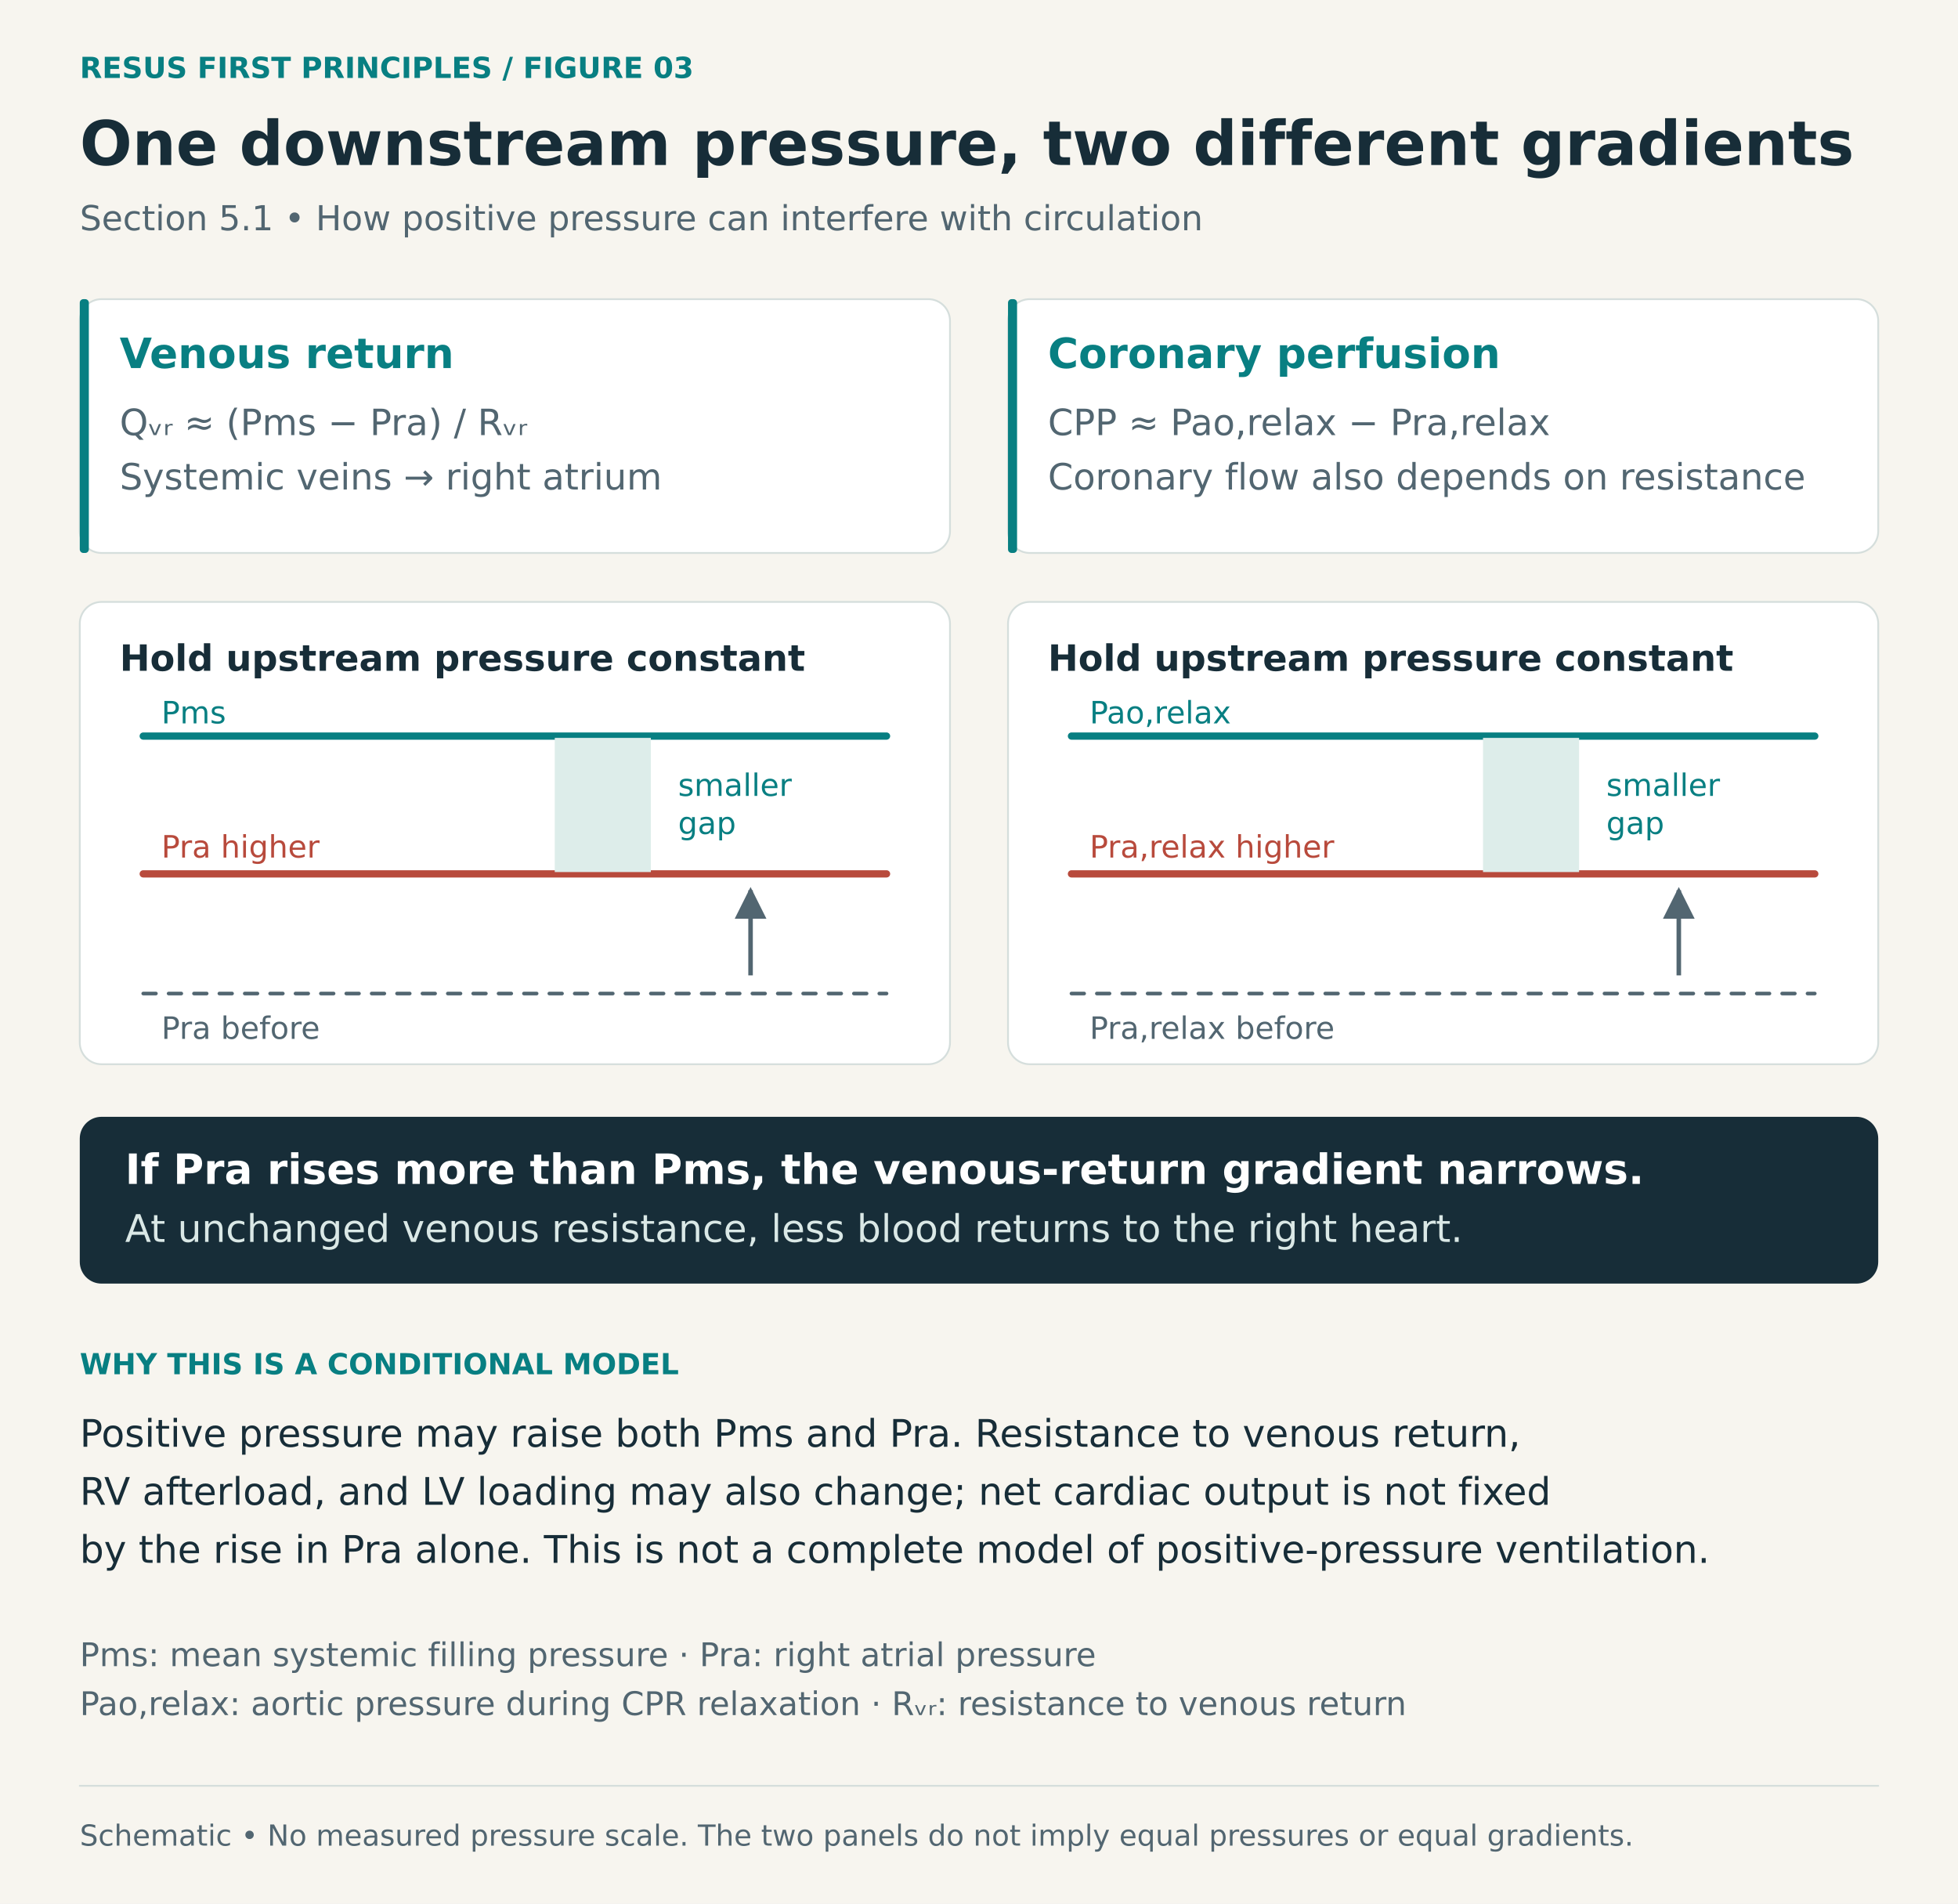
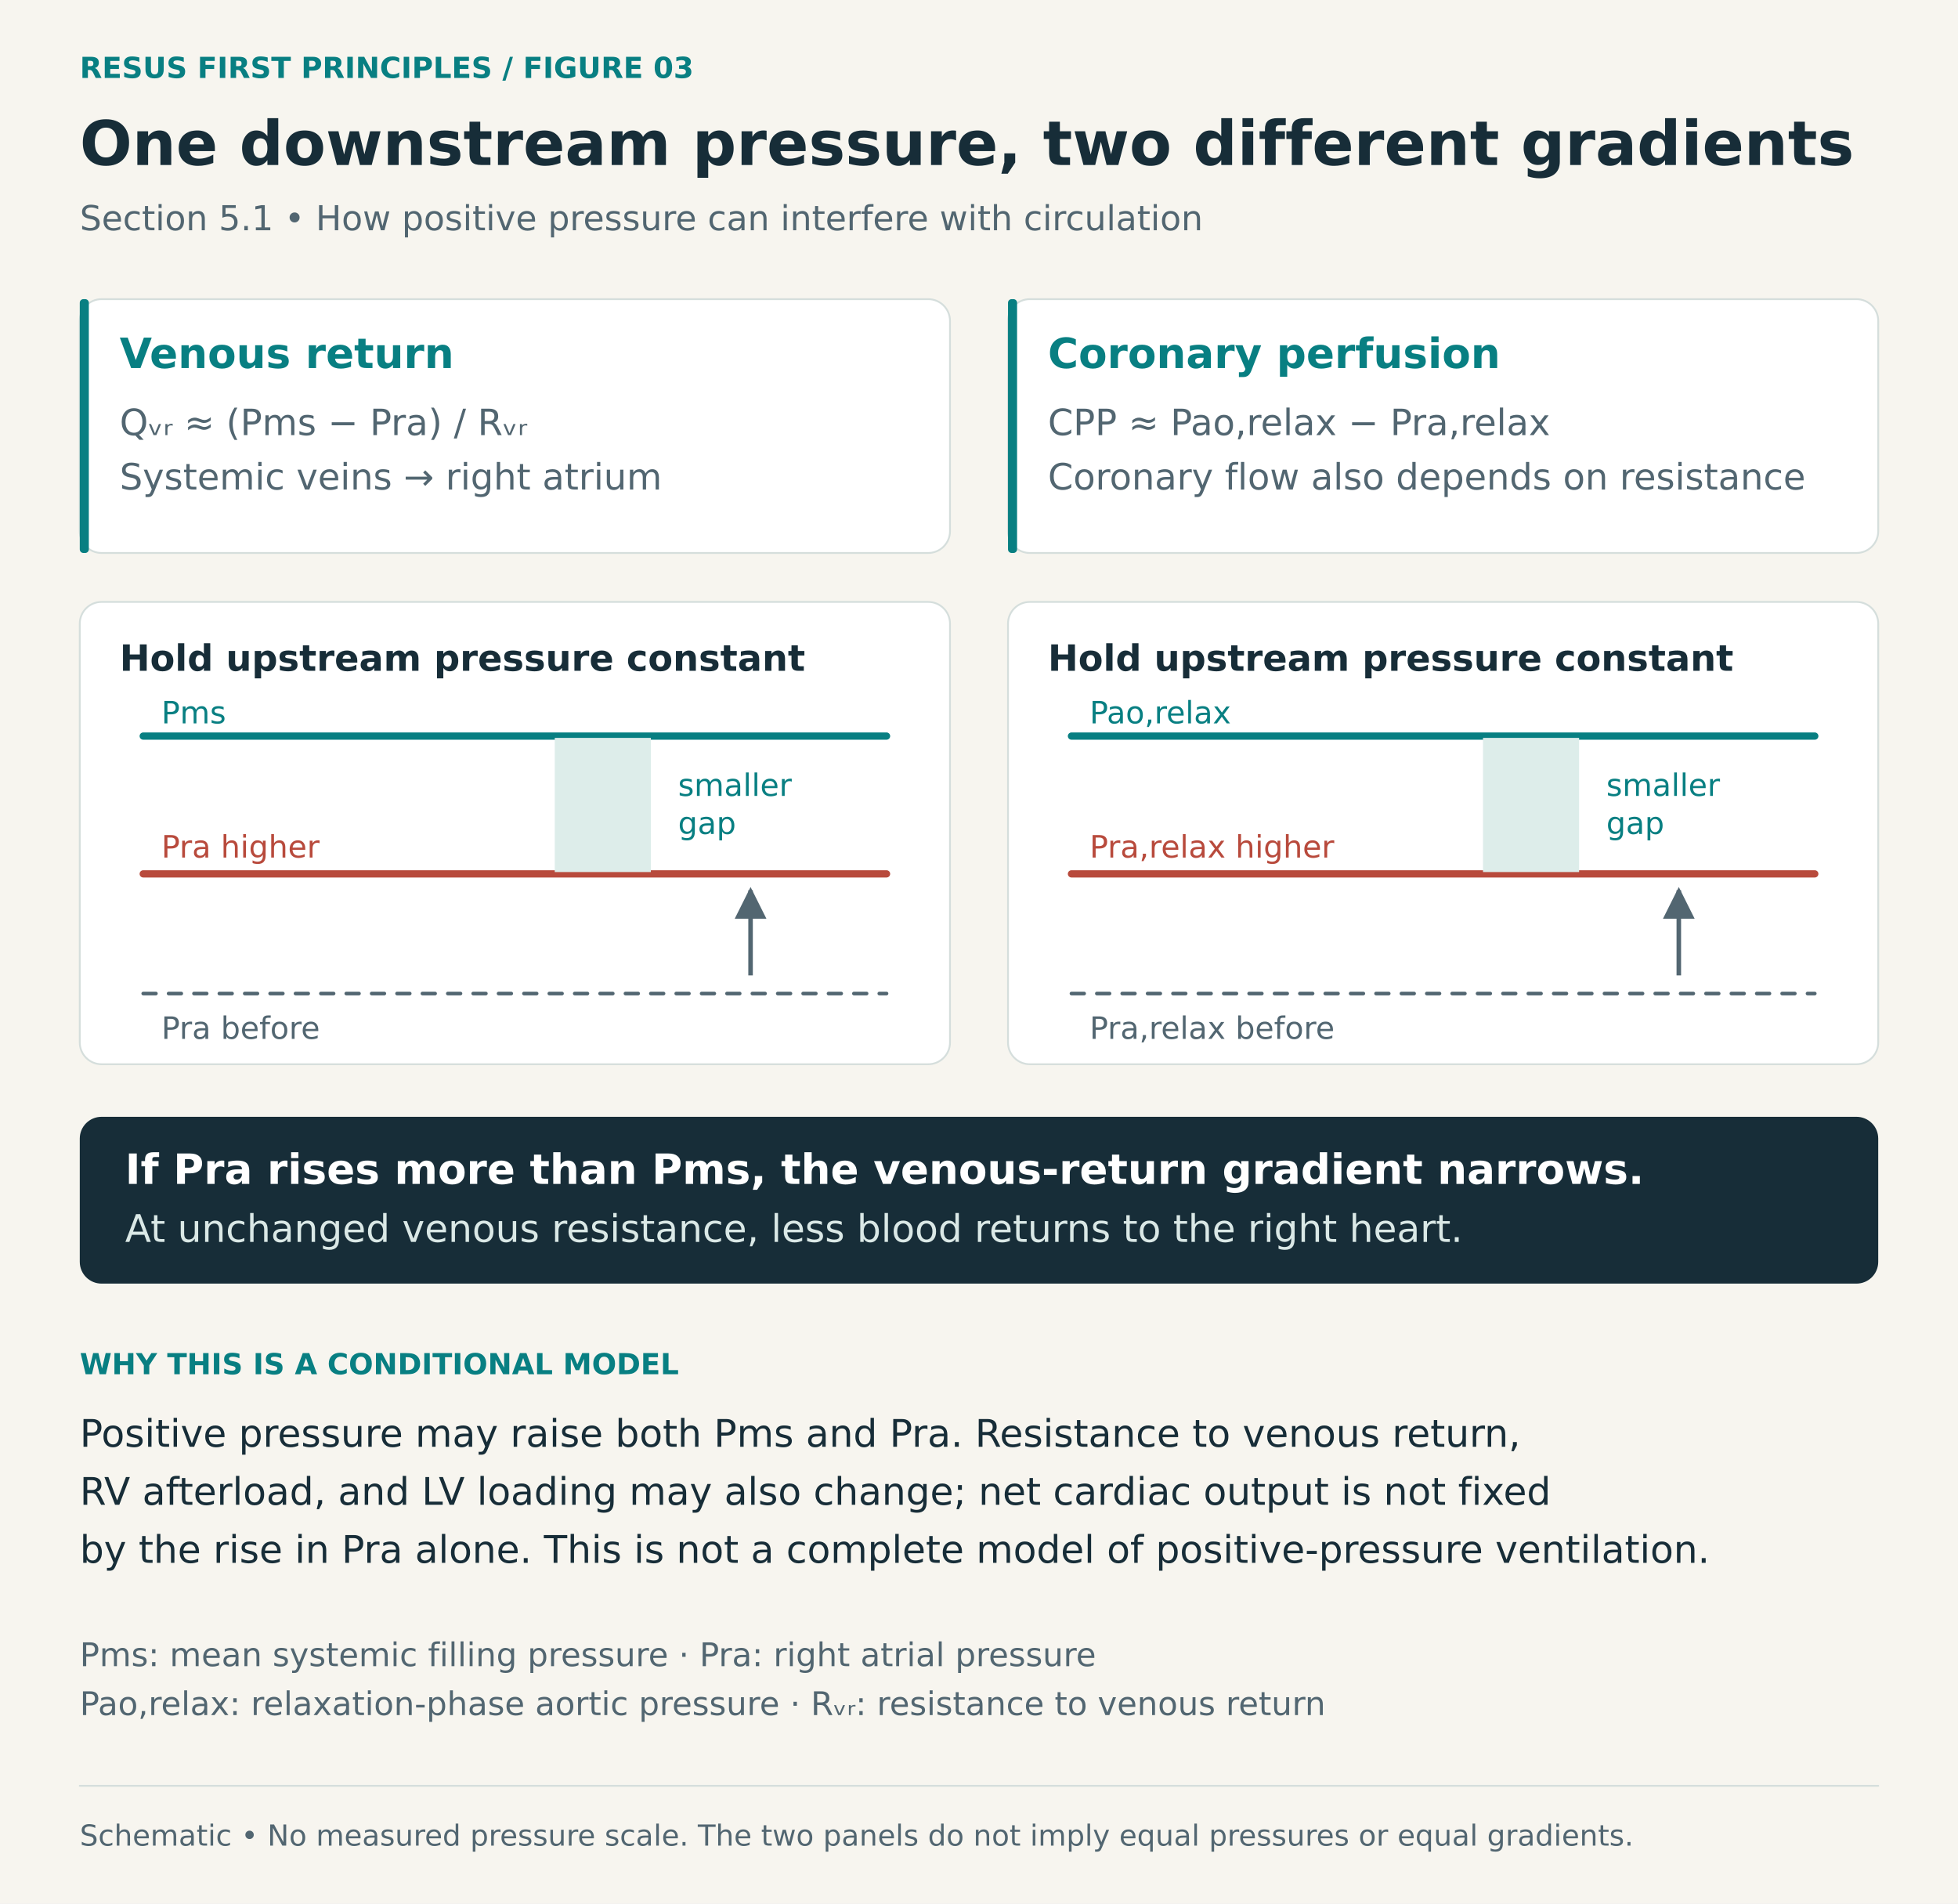
<svg xmlns="http://www.w3.org/2000/svg" width="1080" height="1050" viewBox="0 0 1080 1050" role="img" aria-labelledby="title desc">
  <defs>
    <marker id="arrow" viewBox="0 0 10 10" refX="9" refY="5" markerWidth="7" markerHeight="7" orient="auto-start-reverse">
      <path d="M0 0 L10 5 L0 10Z" fill="#526671" />
    </marker>
  </defs>
  <rect x="0" y="0" width="1080" height="1050" rx="0" fill="#F7F5EF" />
  <text x="44" y="43" font-family="DejaVu Sans, sans-serif" font-size="16" fill="#087F82" font-weight="600" text-anchor="start">RESUS FIRST PRINCIPLES  /  FIGURE 03</text>
  <text x="44" y="91" font-family="DejaVu Sans, sans-serif" font-size="34" fill="#172D38" font-weight="600" text-anchor="start">One downstream pressure, two different gradients</text>
  <text x="44" y="127" font-family="DejaVu Sans, sans-serif" font-size="19" fill="#526671" font-weight="400" text-anchor="start">Section 5.1 • How positive pressure can interfere with circulation</text>
  <rect x="44" y="165" width="480" height="140" rx="12" fill="#FFFFFF" stroke="#D5DEDC" />
  <rect x="44" y="165" width="5" height="140" rx="2" fill="#087F82" />
  <text x="66" y="203" font-family="DejaVu Sans, sans-serif" font-size="23" fill="#087F82" font-weight="600" text-anchor="start">Venous return</text>
  <text x="66" y="240" font-family="DejaVu Sans, sans-serif" font-size="20" fill="#526671" font-weight="400" text-anchor="start">Qᵥᵣ ≈ (Pms − Pra) / Rᵥᵣ</text>
  <text x="66" y="270" font-family="DejaVu Sans, sans-serif" font-size="20" fill="#526671" font-weight="400" text-anchor="start">Systemic veins → right atrium</text>
  <rect x="556" y="165" width="480" height="140" rx="12" fill="#FFFFFF" stroke="#D5DEDC" />
  <rect x="556" y="165" width="5" height="140" rx="2" fill="#087F82" />
  <text x="578" y="203" font-family="DejaVu Sans, sans-serif" font-size="23" fill="#087F82" font-weight="600" text-anchor="start">Coronary perfusion</text>
  <text x="578" y="240" font-family="DejaVu Sans, sans-serif" font-size="20" fill="#526671" font-weight="400" text-anchor="start">CPP ≈ Pao,relax − Pra,relax</text>
  <text x="578" y="270" font-family="DejaVu Sans, sans-serif" font-size="20" fill="#526671" font-weight="400" text-anchor="start">Coronary flow also depends on resistance</text>
  <rect x="44" y="332" width="480" height="255" rx="12" fill="#FFFFFF" stroke="#D5DEDC" />
  <text x="66" y="370" font-family="DejaVu Sans, sans-serif" font-size="20" fill="#172D38" font-weight="600" text-anchor="start">Hold upstream pressure constant</text>
  <path d="M79 406 H489" stroke="#087F82" stroke-width="4" fill="none" stroke-linecap="round" stroke-linejoin="round" />
  <text x="89" y="399" font-family="DejaVu Sans, sans-serif" font-size="17" fill="#087F82" font-weight="400" text-anchor="start">Pms</text>
  <path d="M79 548 H489" stroke="#526671" stroke-width="2" fill="none" stroke-linecap="round" stroke-linejoin="round" stroke-dasharray="7 7" />
  <text x="89" y="573" font-family="DejaVu Sans, sans-serif" font-size="17" fill="#526671" font-weight="400" text-anchor="start">Pra before</text>
  <path d="M79 482 H489" stroke="#B84A3C" stroke-width="4" fill="none" stroke-linecap="round" stroke-linejoin="round" />
  <text x="89" y="473" font-family="DejaVu Sans, sans-serif" font-size="17" fill="#B84A3C" font-weight="400" text-anchor="start">Pra higher</text>
  <path d="M414 538 L414 491" fill="none" stroke="#526671" stroke-width="2.5" marker-end="url(#arrow)" />
  <rect x="306" y="407" width="53" height="74" rx="0" fill="#DDEDEA" />
  <text x="374" y="439" font-family="DejaVu Sans, sans-serif" font-size="17" fill="#087F82" font-weight="400" text-anchor="start">smaller</text>
  <text x="374" y="460" font-family="DejaVu Sans, sans-serif" font-size="17" fill="#087F82" font-weight="400" text-anchor="start">gap</text>
  <rect x="556" y="332" width="480" height="255" rx="12" fill="#FFFFFF" stroke="#D5DEDC" />
  <text x="578" y="370" font-family="DejaVu Sans, sans-serif" font-size="20" fill="#172D38" font-weight="600" text-anchor="start">Hold upstream pressure constant</text>
  <path d="M591 406 H1001" stroke="#087F82" stroke-width="4" fill="none" stroke-linecap="round" stroke-linejoin="round" />
  <text x="601" y="399" font-family="DejaVu Sans, sans-serif" font-size="17" fill="#087F82" font-weight="400" text-anchor="start">Pao,relax</text>
  <path d="M591 548 H1001" stroke="#526671" stroke-width="2" fill="none" stroke-linecap="round" stroke-linejoin="round" stroke-dasharray="7 7" />
  <text x="601" y="573" font-family="DejaVu Sans, sans-serif" font-size="17" fill="#526671" font-weight="400" text-anchor="start">Pra,relax before</text>
  <path d="M591 482 H1001" stroke="#B84A3C" stroke-width="4" fill="none" stroke-linecap="round" stroke-linejoin="round" />
  <text x="601" y="473" font-family="DejaVu Sans, sans-serif" font-size="17" fill="#B84A3C" font-weight="400" text-anchor="start">Pra,relax higher</text>
  <path d="M926 538 L926 491" fill="none" stroke="#526671" stroke-width="2.5" marker-end="url(#arrow)" />
  <rect x="818" y="407" width="53" height="74" rx="0" fill="#DDEDEA" />
  <text x="886" y="439" font-family="DejaVu Sans, sans-serif" font-size="17" fill="#087F82" font-weight="400" text-anchor="start">smaller</text>
  <text x="886" y="460" font-family="DejaVu Sans, sans-serif" font-size="17" fill="#087F82" font-weight="400" text-anchor="start">gap</text>
  <rect x="44" y="616" width="992" height="92" rx="12" fill="#172D38" />
  <text x="69" y="653" font-family="DejaVu Sans, sans-serif" font-size="23" fill="#FFFFFF" font-weight="600" text-anchor="start">If Pra rises more than Pms, the venous-return gradient narrows.</text>
  <text x="69" y="685" font-family="DejaVu Sans, sans-serif" font-size="21" fill="#DAE8E6" font-weight="400" text-anchor="start">At unchanged venous resistance, less blood returns to the right heart.</text>
  <text x="44" y="758" font-family="DejaVu Sans, sans-serif" font-size="16" fill="#087F82" font-weight="600" text-anchor="start">WHY THIS IS A CONDITIONAL MODEL</text>
  <text x="44" y="798" font-family="DejaVu Sans, sans-serif" font-size="21" fill="#172D38" font-weight="400" text-anchor="start">Positive pressure may raise both Pms and Pra. Resistance to venous return,</text>
  <text x="44" y="830" font-family="DejaVu Sans, sans-serif" font-size="21" fill="#172D38" font-weight="400" text-anchor="start">RV afterload, and LV loading may also change; net cardiac output is not fixed</text>
  <text x="44" y="862" font-family="DejaVu Sans, sans-serif" font-size="21" fill="#172D38" font-weight="400" text-anchor="start">by the rise in Pra alone. This is not a complete model of positive-pressure ventilation.</text>
  <text x="44" y="919" font-family="DejaVu Sans, sans-serif" font-size="18" fill="#526671" font-weight="400" text-anchor="start">Pms: mean systemic filling pressure · Pra: right atrial pressure</text>
-   <text x="44" y="946" font-family="DejaVu Sans, sans-serif" font-size="18" fill="#526671" font-weight="400" text-anchor="start">Pao,relax: aortic pressure during CPR relaxation · Rᵥᵣ: resistance to venous return</text>
+   <text x="44" y="946" font-family="DejaVu Sans, sans-serif" font-size="18" fill="#526671" font-weight="400" text-anchor="start">Pao,relax: relaxation-phase aortic pressure · Rᵥᵣ: resistance to venous return</text>
  <path d="M44 985 H1036" stroke="#D5DEDC" stroke-width="1" fill="none" stroke-linecap="round" stroke-linejoin="round" />
  <text x="44" y="1018" font-family="DejaVu Sans, sans-serif" font-size="16" fill="#526671" font-weight="400" text-anchor="start">Schematic • No measured pressure scale. The two panels do not imply equal pressures or equal gradients.</text>
</svg>
